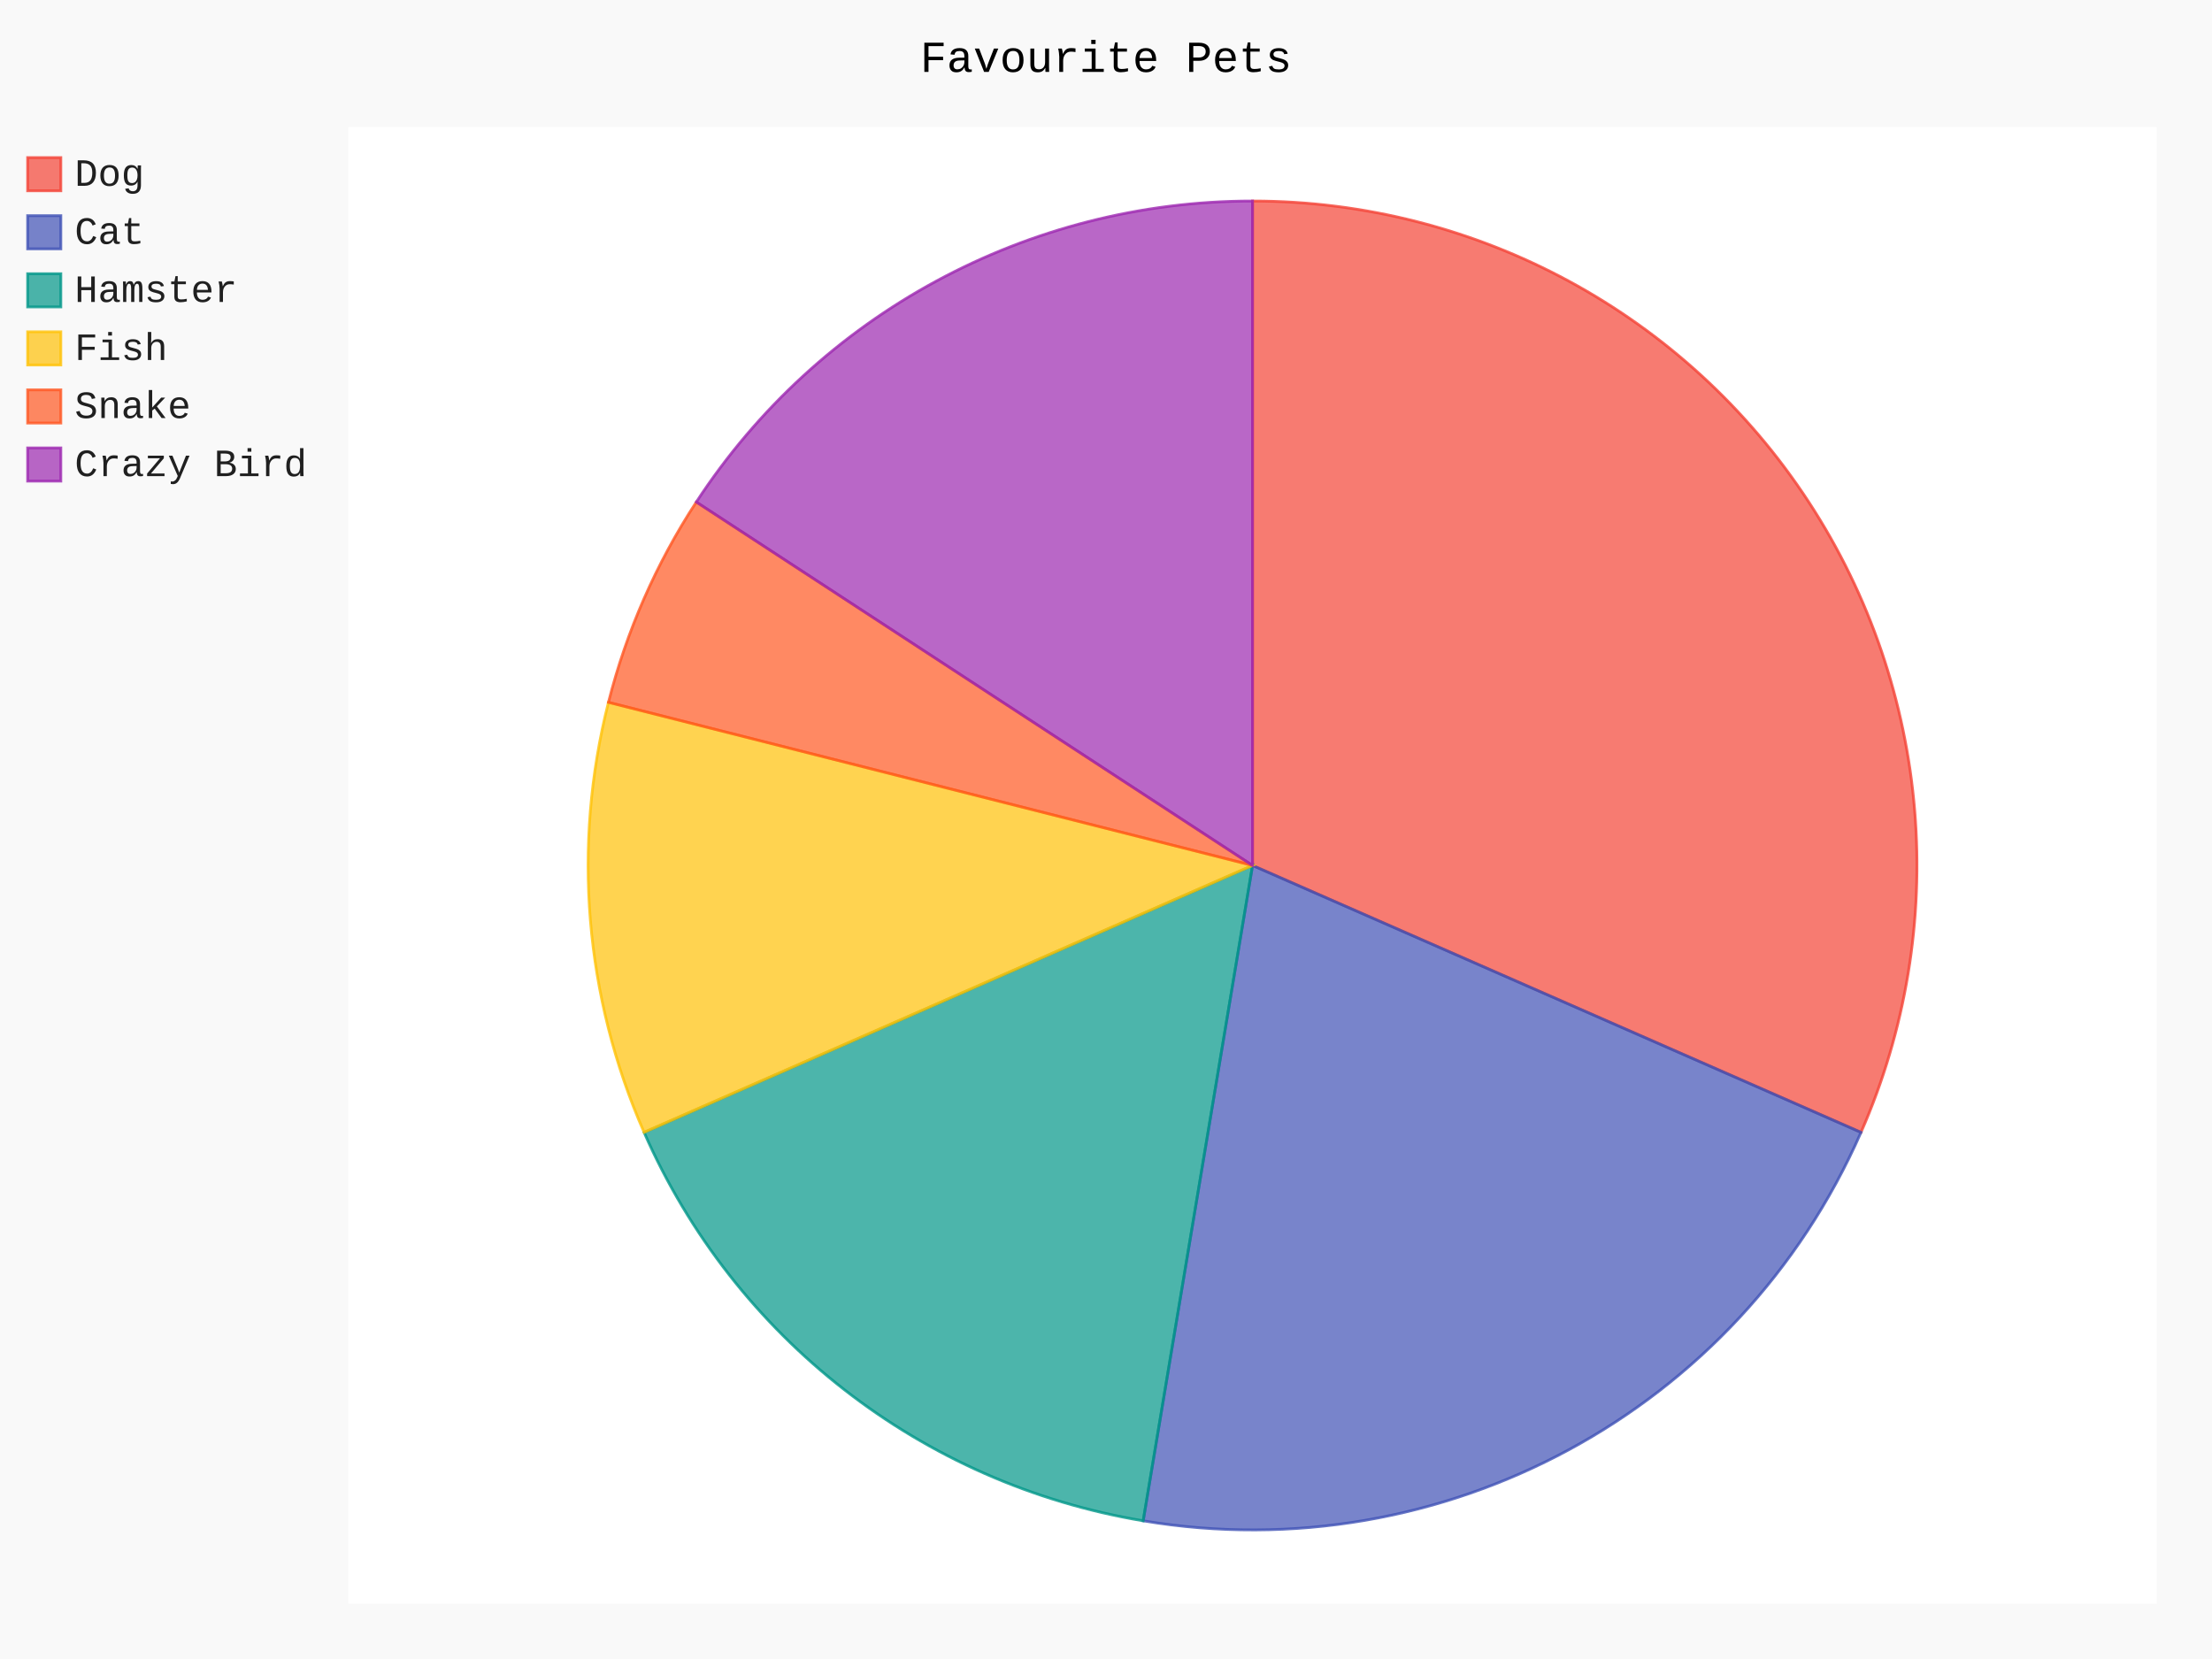
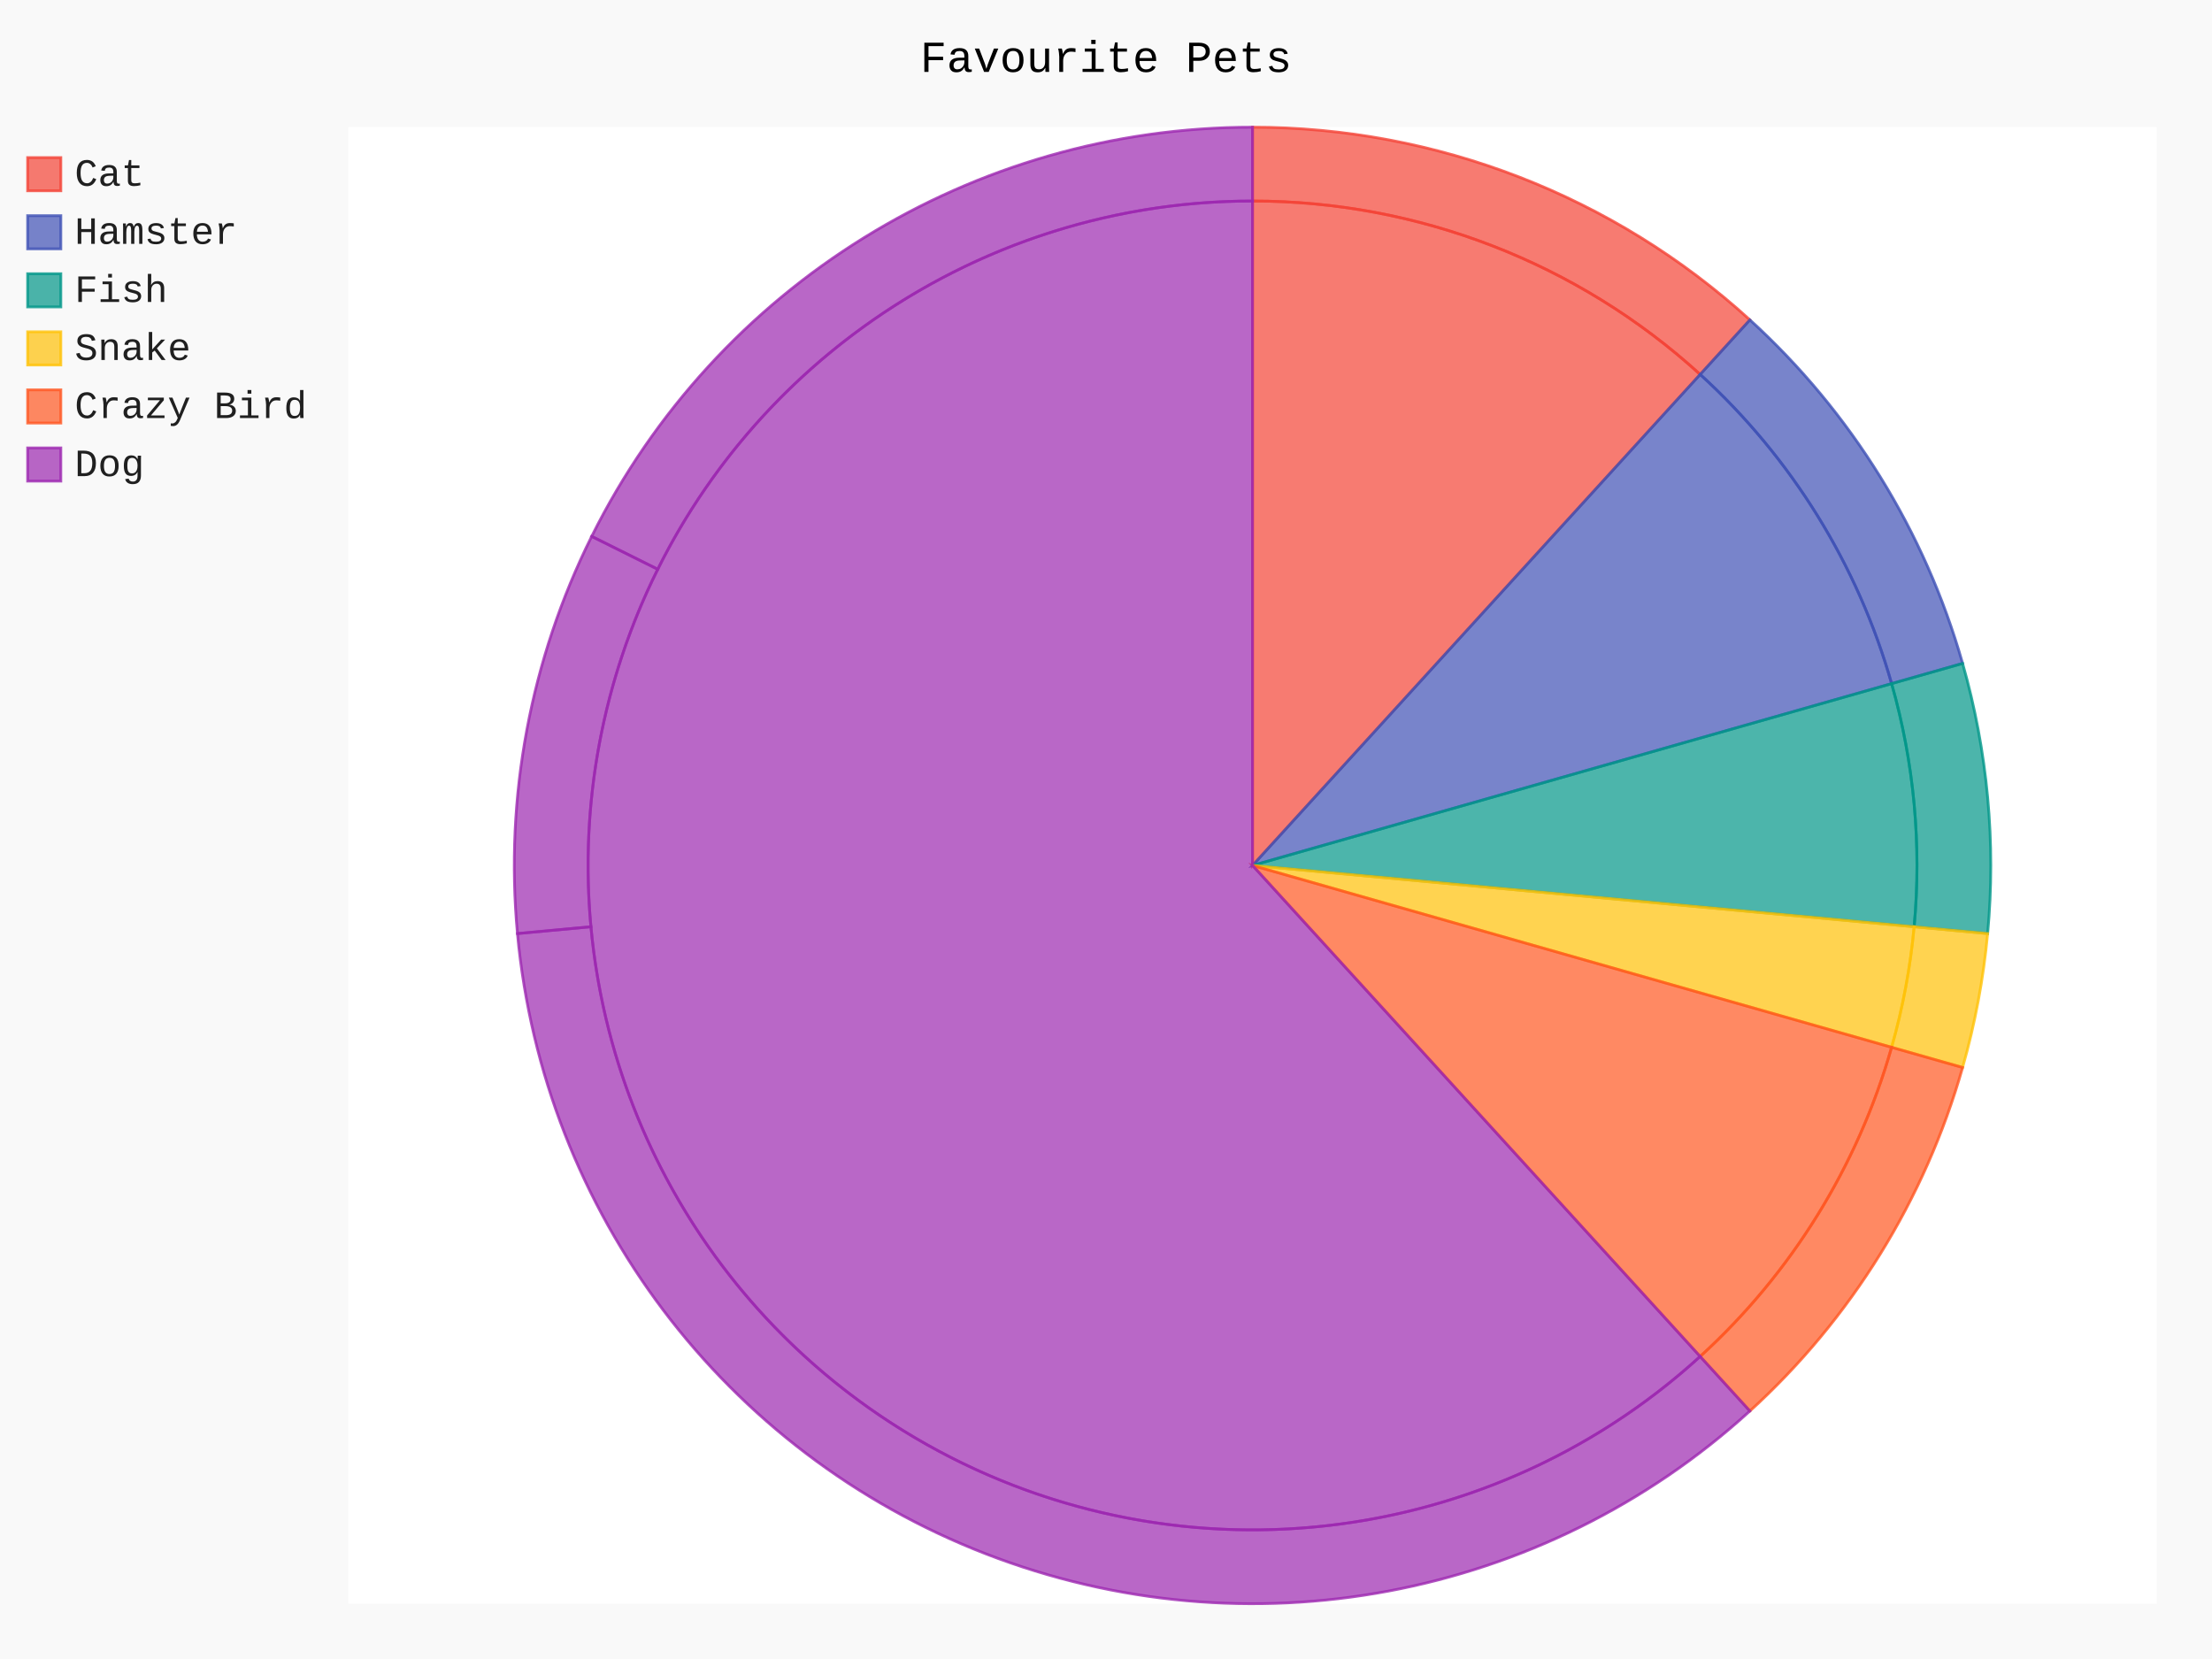
- <svg xmlns="http://www.w3.org/2000/svg" id="chart-8e88006f-5e13-41d3-9628-285e94a60672" class="pygal-chart" viewBox="0 0 800 600">
+ <svg xmlns="http://www.w3.org/2000/svg" id="chart-260445ac-8b05-45bd-8834-eae97ce82e6f" class="pygal-chart" viewBox="0 0 800 600">
  <defs>
-     <style type="text/css">#chart-8e88006f-5e13-41d3-9628-285e94a60672{-webkit-user-select:none;-webkit-font-smoothing:antialiased;font-family:Consolas,"Liberation Mono",Menlo,Courier,monospace}#chart-8e88006f-5e13-41d3-9628-285e94a60672 .title{font-family:Consolas,"Liberation Mono",Menlo,Courier,monospace;font-size:16px}#chart-8e88006f-5e13-41d3-9628-285e94a60672 .legends .legend text{font-family:Consolas,"Liberation Mono",Menlo,Courier,monospace;font-size:14px}#chart-8e88006f-5e13-41d3-9628-285e94a60672 .axis text{font-family:Consolas,"Liberation Mono",Menlo,Courier,monospace;font-size:10px}#chart-8e88006f-5e13-41d3-9628-285e94a60672 .axis text.major{font-family:Consolas,"Liberation Mono",Menlo,Courier,monospace;font-size:10px}#chart-8e88006f-5e13-41d3-9628-285e94a60672 .text-overlay text.value{font-family:Consolas,"Liberation Mono",Menlo,Courier,monospace;font-size:16px}#chart-8e88006f-5e13-41d3-9628-285e94a60672 .text-overlay text.label{font-family:Consolas,"Liberation Mono",Menlo,Courier,monospace;font-size:10px}#chart-8e88006f-5e13-41d3-9628-285e94a60672 .tooltip{font-family:Consolas,"Liberation Mono",Menlo,Courier,monospace;font-size:14px}#chart-8e88006f-5e13-41d3-9628-285e94a60672 text.no_data{font-family:Consolas,"Liberation Mono",Menlo,Courier,monospace;font-size:64px}
- #chart-8e88006f-5e13-41d3-9628-285e94a60672{background-color:rgba(249,249,249,1)}#chart-8e88006f-5e13-41d3-9628-285e94a60672 path,#chart-8e88006f-5e13-41d3-9628-285e94a60672 line,#chart-8e88006f-5e13-41d3-9628-285e94a60672 rect,#chart-8e88006f-5e13-41d3-9628-285e94a60672 circle{-webkit-transition:150ms;-moz-transition:150ms;transition:150ms}#chart-8e88006f-5e13-41d3-9628-285e94a60672 .graph &gt; .background{fill:rgba(249,249,249,1)}#chart-8e88006f-5e13-41d3-9628-285e94a60672 .plot &gt; .background{fill:rgba(255,255,255,1)}#chart-8e88006f-5e13-41d3-9628-285e94a60672 .graph{fill:rgba(0,0,0,.87)}#chart-8e88006f-5e13-41d3-9628-285e94a60672 text.no_data{fill:rgba(0,0,0,1)}#chart-8e88006f-5e13-41d3-9628-285e94a60672 .title{fill:rgba(0,0,0,1)}#chart-8e88006f-5e13-41d3-9628-285e94a60672 .legends .legend text{fill:rgba(0,0,0,.87)}#chart-8e88006f-5e13-41d3-9628-285e94a60672 .legends .legend:hover text{fill:rgba(0,0,0,1)}#chart-8e88006f-5e13-41d3-9628-285e94a60672 .axis .line{stroke:rgba(0,0,0,1)}#chart-8e88006f-5e13-41d3-9628-285e94a60672 .axis .guide.line{stroke:rgba(0,0,0,.54)}#chart-8e88006f-5e13-41d3-9628-285e94a60672 .axis .major.line{stroke:rgba(0,0,0,.87)}#chart-8e88006f-5e13-41d3-9628-285e94a60672 .axis text.major{fill:rgba(0,0,0,1)}#chart-8e88006f-5e13-41d3-9628-285e94a60672 .axis.y .guides:hover .guide.line,#chart-8e88006f-5e13-41d3-9628-285e94a60672 .line-graph .axis.x .guides:hover .guide.line,#chart-8e88006f-5e13-41d3-9628-285e94a60672 .stackedline-graph .axis.x .guides:hover .guide.line,#chart-8e88006f-5e13-41d3-9628-285e94a60672 .xy-graph .axis.x .guides:hover .guide.line{stroke:rgba(0,0,0,1)}#chart-8e88006f-5e13-41d3-9628-285e94a60672 .axis .guides:hover text{fill:rgba(0,0,0,1)}#chart-8e88006f-5e13-41d3-9628-285e94a60672 .reactive{fill-opacity:.7;stroke-opacity:.8}#chart-8e88006f-5e13-41d3-9628-285e94a60672 .ci{stroke:rgba(0,0,0,.87)}#chart-8e88006f-5e13-41d3-9628-285e94a60672 .reactive.active,#chart-8e88006f-5e13-41d3-9628-285e94a60672 .active .reactive{fill-opacity:.8;stroke-opacity:.9;stroke-width:4}#chart-8e88006f-5e13-41d3-9628-285e94a60672 .ci .reactive.active{stroke-width:1.5}#chart-8e88006f-5e13-41d3-9628-285e94a60672 .series text{fill:rgba(0,0,0,1)}#chart-8e88006f-5e13-41d3-9628-285e94a60672 .tooltip rect{fill:rgba(255,255,255,1);stroke:rgba(0,0,0,1);-webkit-transition:opacity 150ms;-moz-transition:opacity 150ms;transition:opacity 150ms}#chart-8e88006f-5e13-41d3-9628-285e94a60672 .tooltip .label{fill:rgba(0,0,0,.87)}#chart-8e88006f-5e13-41d3-9628-285e94a60672 .tooltip .label{fill:rgba(0,0,0,.87)}#chart-8e88006f-5e13-41d3-9628-285e94a60672 .tooltip .legend{font-size:.8em;fill:rgba(0,0,0,.54)}#chart-8e88006f-5e13-41d3-9628-285e94a60672 .tooltip .x_label{font-size:.6em;fill:rgba(0,0,0,1)}#chart-8e88006f-5e13-41d3-9628-285e94a60672 .tooltip .xlink{font-size:.5em;text-decoration:underline}#chart-8e88006f-5e13-41d3-9628-285e94a60672 .tooltip .value{font-size:1.5em}#chart-8e88006f-5e13-41d3-9628-285e94a60672 .bound{font-size:.5em}#chart-8e88006f-5e13-41d3-9628-285e94a60672 .max-value{font-size:.75em;fill:rgba(0,0,0,.54)}#chart-8e88006f-5e13-41d3-9628-285e94a60672 .map-element{fill:rgba(255,255,255,1);stroke:rgba(0,0,0,.54) !important}#chart-8e88006f-5e13-41d3-9628-285e94a60672 .map-element .reactive{fill-opacity:inherit;stroke-opacity:inherit}#chart-8e88006f-5e13-41d3-9628-285e94a60672 .color-0,#chart-8e88006f-5e13-41d3-9628-285e94a60672 .color-0 a:visited{stroke:#F44336;fill:#F44336}#chart-8e88006f-5e13-41d3-9628-285e94a60672 .color-1,#chart-8e88006f-5e13-41d3-9628-285e94a60672 .color-1 a:visited{stroke:#3F51B5;fill:#3F51B5}#chart-8e88006f-5e13-41d3-9628-285e94a60672 .color-2,#chart-8e88006f-5e13-41d3-9628-285e94a60672 .color-2 a:visited{stroke:#009688;fill:#009688}#chart-8e88006f-5e13-41d3-9628-285e94a60672 .color-3,#chart-8e88006f-5e13-41d3-9628-285e94a60672 .color-3 a:visited{stroke:#FFC107;fill:#FFC107}#chart-8e88006f-5e13-41d3-9628-285e94a60672 .color-4,#chart-8e88006f-5e13-41d3-9628-285e94a60672 .color-4 a:visited{stroke:#FF5722;fill:#FF5722}#chart-8e88006f-5e13-41d3-9628-285e94a60672 .color-5,#chart-8e88006f-5e13-41d3-9628-285e94a60672 .color-5 a:visited{stroke:#9C27B0;fill:#9C27B0}#chart-8e88006f-5e13-41d3-9628-285e94a60672 .text-overlay .color-0 text{fill:black}#chart-8e88006f-5e13-41d3-9628-285e94a60672 .text-overlay .color-1 text{fill:black}#chart-8e88006f-5e13-41d3-9628-285e94a60672 .text-overlay .color-2 text{fill:black}#chart-8e88006f-5e13-41d3-9628-285e94a60672 .text-overlay .color-3 text{fill:black}#chart-8e88006f-5e13-41d3-9628-285e94a60672 .text-overlay .color-4 text{fill:black}#chart-8e88006f-5e13-41d3-9628-285e94a60672 .text-overlay .color-5 text{fill:black}
- #chart-8e88006f-5e13-41d3-9628-285e94a60672 text.no_data{text-anchor:middle}#chart-8e88006f-5e13-41d3-9628-285e94a60672 .guide.line{fill:none}#chart-8e88006f-5e13-41d3-9628-285e94a60672 .centered{text-anchor:middle}#chart-8e88006f-5e13-41d3-9628-285e94a60672 .title{text-anchor:middle}#chart-8e88006f-5e13-41d3-9628-285e94a60672 .legends .legend text{fill-opacity:1}#chart-8e88006f-5e13-41d3-9628-285e94a60672 .axis.x text{text-anchor:middle}#chart-8e88006f-5e13-41d3-9628-285e94a60672 .axis.x:not(.web) text[transform]{text-anchor:start}#chart-8e88006f-5e13-41d3-9628-285e94a60672 .axis.x:not(.web) text[transform].backwards{text-anchor:end}#chart-8e88006f-5e13-41d3-9628-285e94a60672 .axis.y text{text-anchor:end}#chart-8e88006f-5e13-41d3-9628-285e94a60672 .axis.y text[transform].backwards{text-anchor:start}#chart-8e88006f-5e13-41d3-9628-285e94a60672 .axis.y2 text{text-anchor:start}#chart-8e88006f-5e13-41d3-9628-285e94a60672 .axis.y2 text[transform].backwards{text-anchor:end}#chart-8e88006f-5e13-41d3-9628-285e94a60672 .axis .guide.line{stroke-dasharray:4,4}#chart-8e88006f-5e13-41d3-9628-285e94a60672 .axis .major.guide.line{stroke-dasharray:6,6}#chart-8e88006f-5e13-41d3-9628-285e94a60672 .horizontal .axis.y .guide.line,#chart-8e88006f-5e13-41d3-9628-285e94a60672 .horizontal .axis.y2 .guide.line,#chart-8e88006f-5e13-41d3-9628-285e94a60672 .vertical .axis.x .guide.line{opacity:0}#chart-8e88006f-5e13-41d3-9628-285e94a60672 .horizontal .axis.always_show .guide.line,#chart-8e88006f-5e13-41d3-9628-285e94a60672 .vertical .axis.always_show .guide.line{opacity:1 !important}#chart-8e88006f-5e13-41d3-9628-285e94a60672 .axis.y .guides:hover .guide.line,#chart-8e88006f-5e13-41d3-9628-285e94a60672 .axis.y2 .guides:hover .guide.line,#chart-8e88006f-5e13-41d3-9628-285e94a60672 .axis.x .guides:hover .guide.line{opacity:1}#chart-8e88006f-5e13-41d3-9628-285e94a60672 .axis .guides:hover text{opacity:1}#chart-8e88006f-5e13-41d3-9628-285e94a60672 .nofill{fill:none}#chart-8e88006f-5e13-41d3-9628-285e94a60672 .subtle-fill{fill-opacity:.2}#chart-8e88006f-5e13-41d3-9628-285e94a60672 .dot{stroke-width:1px;fill-opacity:1}#chart-8e88006f-5e13-41d3-9628-285e94a60672 .dot.active{stroke-width:5px}#chart-8e88006f-5e13-41d3-9628-285e94a60672 .dot.negative{fill:transparent}#chart-8e88006f-5e13-41d3-9628-285e94a60672 text,#chart-8e88006f-5e13-41d3-9628-285e94a60672 tspan{stroke:none !important}#chart-8e88006f-5e13-41d3-9628-285e94a60672 .series text.active{opacity:1}#chart-8e88006f-5e13-41d3-9628-285e94a60672 .tooltip rect{fill-opacity:.95;stroke-width:.5}#chart-8e88006f-5e13-41d3-9628-285e94a60672 .tooltip text{fill-opacity:1}#chart-8e88006f-5e13-41d3-9628-285e94a60672 .showable{visibility:hidden}#chart-8e88006f-5e13-41d3-9628-285e94a60672 .showable.shown{visibility:visible}#chart-8e88006f-5e13-41d3-9628-285e94a60672 .gauge-background{fill:rgba(229,229,229,1);stroke:none}#chart-8e88006f-5e13-41d3-9628-285e94a60672 .bg-lines{stroke:rgba(249,249,249,1);stroke-width:2px}</style>
+     <style type="text/css">#chart-260445ac-8b05-45bd-8834-eae97ce82e6f{-webkit-user-select:none;-webkit-font-smoothing:antialiased;font-family:Consolas,"Liberation Mono",Menlo,Courier,monospace}#chart-260445ac-8b05-45bd-8834-eae97ce82e6f .title{font-family:Consolas,"Liberation Mono",Menlo,Courier,monospace;font-size:16px}#chart-260445ac-8b05-45bd-8834-eae97ce82e6f .legends .legend text{font-family:Consolas,"Liberation Mono",Menlo,Courier,monospace;font-size:14px}#chart-260445ac-8b05-45bd-8834-eae97ce82e6f .axis text{font-family:Consolas,"Liberation Mono",Menlo,Courier,monospace;font-size:10px}#chart-260445ac-8b05-45bd-8834-eae97ce82e6f .axis text.major{font-family:Consolas,"Liberation Mono",Menlo,Courier,monospace;font-size:10px}#chart-260445ac-8b05-45bd-8834-eae97ce82e6f .text-overlay text.value{font-family:Consolas,"Liberation Mono",Menlo,Courier,monospace;font-size:16px}#chart-260445ac-8b05-45bd-8834-eae97ce82e6f .text-overlay text.label{font-family:Consolas,"Liberation Mono",Menlo,Courier,monospace;font-size:10px}#chart-260445ac-8b05-45bd-8834-eae97ce82e6f .tooltip{font-family:Consolas,"Liberation Mono",Menlo,Courier,monospace;font-size:14px}#chart-260445ac-8b05-45bd-8834-eae97ce82e6f text.no_data{font-family:Consolas,"Liberation Mono",Menlo,Courier,monospace;font-size:64px}
+ #chart-260445ac-8b05-45bd-8834-eae97ce82e6f{background-color:rgba(249,249,249,1)}#chart-260445ac-8b05-45bd-8834-eae97ce82e6f path,#chart-260445ac-8b05-45bd-8834-eae97ce82e6f line,#chart-260445ac-8b05-45bd-8834-eae97ce82e6f rect,#chart-260445ac-8b05-45bd-8834-eae97ce82e6f circle{-webkit-transition:150ms;-moz-transition:150ms;transition:150ms}#chart-260445ac-8b05-45bd-8834-eae97ce82e6f .graph &gt; .background{fill:rgba(249,249,249,1)}#chart-260445ac-8b05-45bd-8834-eae97ce82e6f .plot &gt; .background{fill:rgba(255,255,255,1)}#chart-260445ac-8b05-45bd-8834-eae97ce82e6f .graph{fill:rgba(0,0,0,.87)}#chart-260445ac-8b05-45bd-8834-eae97ce82e6f text.no_data{fill:rgba(0,0,0,1)}#chart-260445ac-8b05-45bd-8834-eae97ce82e6f .title{fill:rgba(0,0,0,1)}#chart-260445ac-8b05-45bd-8834-eae97ce82e6f .legends .legend text{fill:rgba(0,0,0,.87)}#chart-260445ac-8b05-45bd-8834-eae97ce82e6f .legends .legend:hover text{fill:rgba(0,0,0,1)}#chart-260445ac-8b05-45bd-8834-eae97ce82e6f .axis .line{stroke:rgba(0,0,0,1)}#chart-260445ac-8b05-45bd-8834-eae97ce82e6f .axis .guide.line{stroke:rgba(0,0,0,.54)}#chart-260445ac-8b05-45bd-8834-eae97ce82e6f .axis .major.line{stroke:rgba(0,0,0,.87)}#chart-260445ac-8b05-45bd-8834-eae97ce82e6f .axis text.major{fill:rgba(0,0,0,1)}#chart-260445ac-8b05-45bd-8834-eae97ce82e6f .axis.y .guides:hover .guide.line,#chart-260445ac-8b05-45bd-8834-eae97ce82e6f .line-graph .axis.x .guides:hover .guide.line,#chart-260445ac-8b05-45bd-8834-eae97ce82e6f .stackedline-graph .axis.x .guides:hover .guide.line,#chart-260445ac-8b05-45bd-8834-eae97ce82e6f .xy-graph .axis.x .guides:hover .guide.line{stroke:rgba(0,0,0,1)}#chart-260445ac-8b05-45bd-8834-eae97ce82e6f .axis .guides:hover text{fill:rgba(0,0,0,1)}#chart-260445ac-8b05-45bd-8834-eae97ce82e6f .reactive{fill-opacity:.7;stroke-opacity:.8}#chart-260445ac-8b05-45bd-8834-eae97ce82e6f .ci{stroke:rgba(0,0,0,.87)}#chart-260445ac-8b05-45bd-8834-eae97ce82e6f .reactive.active,#chart-260445ac-8b05-45bd-8834-eae97ce82e6f .active .reactive{fill-opacity:.8;stroke-opacity:.9;stroke-width:4}#chart-260445ac-8b05-45bd-8834-eae97ce82e6f .ci .reactive.active{stroke-width:1.5}#chart-260445ac-8b05-45bd-8834-eae97ce82e6f .series text{fill:rgba(0,0,0,1)}#chart-260445ac-8b05-45bd-8834-eae97ce82e6f .tooltip rect{fill:rgba(255,255,255,1);stroke:rgba(0,0,0,1);-webkit-transition:opacity 150ms;-moz-transition:opacity 150ms;transition:opacity 150ms}#chart-260445ac-8b05-45bd-8834-eae97ce82e6f .tooltip .label{fill:rgba(0,0,0,.87)}#chart-260445ac-8b05-45bd-8834-eae97ce82e6f .tooltip .label{fill:rgba(0,0,0,.87)}#chart-260445ac-8b05-45bd-8834-eae97ce82e6f .tooltip .legend{font-size:.8em;fill:rgba(0,0,0,.54)}#chart-260445ac-8b05-45bd-8834-eae97ce82e6f .tooltip .x_label{font-size:.6em;fill:rgba(0,0,0,1)}#chart-260445ac-8b05-45bd-8834-eae97ce82e6f .tooltip .xlink{font-size:.5em;text-decoration:underline}#chart-260445ac-8b05-45bd-8834-eae97ce82e6f .tooltip .value{font-size:1.5em}#chart-260445ac-8b05-45bd-8834-eae97ce82e6f .bound{font-size:.5em}#chart-260445ac-8b05-45bd-8834-eae97ce82e6f .max-value{font-size:.75em;fill:rgba(0,0,0,.54)}#chart-260445ac-8b05-45bd-8834-eae97ce82e6f .map-element{fill:rgba(255,255,255,1);stroke:rgba(0,0,0,.54) !important}#chart-260445ac-8b05-45bd-8834-eae97ce82e6f .map-element .reactive{fill-opacity:inherit;stroke-opacity:inherit}#chart-260445ac-8b05-45bd-8834-eae97ce82e6f .color-0,#chart-260445ac-8b05-45bd-8834-eae97ce82e6f .color-0 a:visited{stroke:#F44336;fill:#F44336}#chart-260445ac-8b05-45bd-8834-eae97ce82e6f .color-1,#chart-260445ac-8b05-45bd-8834-eae97ce82e6f .color-1 a:visited{stroke:#3F51B5;fill:#3F51B5}#chart-260445ac-8b05-45bd-8834-eae97ce82e6f .color-2,#chart-260445ac-8b05-45bd-8834-eae97ce82e6f .color-2 a:visited{stroke:#009688;fill:#009688}#chart-260445ac-8b05-45bd-8834-eae97ce82e6f .color-3,#chart-260445ac-8b05-45bd-8834-eae97ce82e6f .color-3 a:visited{stroke:#FFC107;fill:#FFC107}#chart-260445ac-8b05-45bd-8834-eae97ce82e6f .color-4,#chart-260445ac-8b05-45bd-8834-eae97ce82e6f .color-4 a:visited{stroke:#FF5722;fill:#FF5722}#chart-260445ac-8b05-45bd-8834-eae97ce82e6f .color-5,#chart-260445ac-8b05-45bd-8834-eae97ce82e6f .color-5 a:visited{stroke:#9C27B0;fill:#9C27B0}#chart-260445ac-8b05-45bd-8834-eae97ce82e6f .text-overlay .color-0 text{fill:black}#chart-260445ac-8b05-45bd-8834-eae97ce82e6f .text-overlay .color-1 text{fill:black}#chart-260445ac-8b05-45bd-8834-eae97ce82e6f .text-overlay .color-2 text{fill:black}#chart-260445ac-8b05-45bd-8834-eae97ce82e6f .text-overlay .color-3 text{fill:black}#chart-260445ac-8b05-45bd-8834-eae97ce82e6f .text-overlay .color-4 text{fill:black}#chart-260445ac-8b05-45bd-8834-eae97ce82e6f .text-overlay .color-5 text{fill:black}
+ #chart-260445ac-8b05-45bd-8834-eae97ce82e6f text.no_data{text-anchor:middle}#chart-260445ac-8b05-45bd-8834-eae97ce82e6f .guide.line{fill:none}#chart-260445ac-8b05-45bd-8834-eae97ce82e6f .centered{text-anchor:middle}#chart-260445ac-8b05-45bd-8834-eae97ce82e6f .title{text-anchor:middle}#chart-260445ac-8b05-45bd-8834-eae97ce82e6f .legends .legend text{fill-opacity:1}#chart-260445ac-8b05-45bd-8834-eae97ce82e6f .axis.x text{text-anchor:middle}#chart-260445ac-8b05-45bd-8834-eae97ce82e6f .axis.x:not(.web) text[transform]{text-anchor:start}#chart-260445ac-8b05-45bd-8834-eae97ce82e6f .axis.x:not(.web) text[transform].backwards{text-anchor:end}#chart-260445ac-8b05-45bd-8834-eae97ce82e6f .axis.y text{text-anchor:end}#chart-260445ac-8b05-45bd-8834-eae97ce82e6f .axis.y text[transform].backwards{text-anchor:start}#chart-260445ac-8b05-45bd-8834-eae97ce82e6f .axis.y2 text{text-anchor:start}#chart-260445ac-8b05-45bd-8834-eae97ce82e6f .axis.y2 text[transform].backwards{text-anchor:end}#chart-260445ac-8b05-45bd-8834-eae97ce82e6f .axis .guide.line{stroke-dasharray:4,4}#chart-260445ac-8b05-45bd-8834-eae97ce82e6f .axis .major.guide.line{stroke-dasharray:6,6}#chart-260445ac-8b05-45bd-8834-eae97ce82e6f .horizontal .axis.y .guide.line,#chart-260445ac-8b05-45bd-8834-eae97ce82e6f .horizontal .axis.y2 .guide.line,#chart-260445ac-8b05-45bd-8834-eae97ce82e6f .vertical .axis.x .guide.line{opacity:0}#chart-260445ac-8b05-45bd-8834-eae97ce82e6f .horizontal .axis.always_show .guide.line,#chart-260445ac-8b05-45bd-8834-eae97ce82e6f .vertical .axis.always_show .guide.line{opacity:1 !important}#chart-260445ac-8b05-45bd-8834-eae97ce82e6f .axis.y .guides:hover .guide.line,#chart-260445ac-8b05-45bd-8834-eae97ce82e6f .axis.y2 .guides:hover .guide.line,#chart-260445ac-8b05-45bd-8834-eae97ce82e6f .axis.x .guides:hover .guide.line{opacity:1}#chart-260445ac-8b05-45bd-8834-eae97ce82e6f .axis .guides:hover text{opacity:1}#chart-260445ac-8b05-45bd-8834-eae97ce82e6f .nofill{fill:none}#chart-260445ac-8b05-45bd-8834-eae97ce82e6f .subtle-fill{fill-opacity:.2}#chart-260445ac-8b05-45bd-8834-eae97ce82e6f .dot{stroke-width:1px;fill-opacity:1}#chart-260445ac-8b05-45bd-8834-eae97ce82e6f .dot.active{stroke-width:5px}#chart-260445ac-8b05-45bd-8834-eae97ce82e6f .dot.negative{fill:transparent}#chart-260445ac-8b05-45bd-8834-eae97ce82e6f text,#chart-260445ac-8b05-45bd-8834-eae97ce82e6f tspan{stroke:none !important}#chart-260445ac-8b05-45bd-8834-eae97ce82e6f .series text.active{opacity:1}#chart-260445ac-8b05-45bd-8834-eae97ce82e6f .tooltip rect{fill-opacity:.95;stroke-width:.5}#chart-260445ac-8b05-45bd-8834-eae97ce82e6f .tooltip text{fill-opacity:1}#chart-260445ac-8b05-45bd-8834-eae97ce82e6f .showable{visibility:hidden}#chart-260445ac-8b05-45bd-8834-eae97ce82e6f .showable.shown{visibility:visible}#chart-260445ac-8b05-45bd-8834-eae97ce82e6f .gauge-background{fill:rgba(229,229,229,1);stroke:none}#chart-260445ac-8b05-45bd-8834-eae97ce82e6f .bg-lines{stroke:rgba(249,249,249,1);stroke-width:2px}</style>
  </defs>
  <g class="graph pie-graph vertical">
-     <rect class="background" height="600" width="800" x="0" y="0" />
-     <g class="plot" transform="translate(126, 46)">
-       <rect class="background" height="534" width="654.0" x="0" y="0" />
+     <rect x="0" y="0" width="800" height="600" class="background" />
+     <g transform="translate(126, 46)" class="plot">
+       <rect x="0" y="0" width="654.0" height="534" class="background" />
      <g class="series serie-0 color-0">
        <g class="slices">
          <g class="slice">
-             <path class="slice reactive tooltip-trigger" d="M327 26.7 A240.3 240.3 0 0 1 547.06 363.527 L327 267 A0 0 0 0 0 327 267 z" />
+             <path d="M327 0 A267 267 0 0 1 506.877 69.685 L488.889 89.416 A240.3 240.3 0 0 0 327 26.7 z" class="slice reactive tooltip-trigger" />
+           </g>
+           <g class="slice" />
+           <g class="slice" />
+           <g class="big_slice">
+             <path d="M327 26.7 A240.3 240.3 0 0 1 488.889 89.416 L327 267 A0 0 0 0 0 327 267 z" class="slice reactive tooltip-trigger" />
          </g>
        </g>
      </g>
      <g class="series serie-1 color-1">
        <g class="slices">
          <g class="slice">
-             <path class="slice reactive tooltip-trigger" d="M547.06 363.527 A240.3 240.3 0 0 1 287.448 504.023 L327 267 A0 0 0 0 0 327 267 z" />
+             <path d="M506.877 69.685 A267 267 0 0 1 583.807 193.932 L558.127 201.239 A240.3 240.3 0 0 0 488.889 89.416 z" class="slice reactive tooltip-trigger" />
+           </g>
+           <g class="slice" />
+           <g class="slice" />
+           <g class="big_slice">
+             <path d="M488.889 89.416 A240.3 240.3 0 0 1 558.127 201.239 L327 267 A0 0 0 0 0 327 267 z" class="slice reactive tooltip-trigger" />
          </g>
        </g>
      </g>
      <g class="series serie-2 color-2">
        <g class="slices">
          <g class="slice">
-             <path class="slice reactive tooltip-trigger" d="M287.448 504.023 A240.3 240.3 0 0 1 106.94 363.527 L327 267 A0 0 0 0 0 327 267 z" />
+             <path d="M583.807 193.932 A267 267 0 0 1 592.861 291.636 L566.275 289.172 A240.3 240.3 0 0 0 558.127 201.239 z" class="slice reactive tooltip-trigger" />
+           </g>
+           <g class="slice" />
+           <g class="slice" />
+           <g class="big_slice">
+             <path d="M558.127 201.239 A240.3 240.3 0 0 1 566.275 289.172 L327 267 A0 0 0 0 0 327 267 z" class="slice reactive tooltip-trigger" />
          </g>
        </g>
      </g>
      <g class="series serie-3 color-3">
        <g class="slices">
          <g class="slice">
-             <path class="slice reactive tooltip-trigger" d="M106.94 363.527 A240.3 240.3 0 0 1 94.053 208.01 L327 267 A0 0 0 0 0 327 267 z" />
+             <path d="M592.861 291.636 A267 267 0 0 1 583.807 340.068 L558.127 332.761 A240.3 240.3 0 0 0 566.275 289.172 z" class="slice reactive tooltip-trigger" />
+           </g>
+           <g class="slice" />
+           <g class="slice" />
+           <g class="big_slice">
+             <path d="M566.275 289.172 A240.3 240.3 0 0 1 558.127 332.761 L327 267 A0 0 0 0 0 327 267 z" class="slice reactive tooltip-trigger" />
          </g>
        </g>
      </g>
      <g class="series serie-4 color-4">
        <g class="slices">
          <g class="slice">
-             <path class="slice reactive tooltip-trigger" d="M94.053 208.01 A240.3 240.3 0 0 1 125.829 135.568 L327 267 A0 0 0 0 0 327 267 z" />
+             <path d="M583.807 340.068 A267 267 0 0 1 506.877 464.315 L488.889 444.584 A240.3 240.3 0 0 0 558.127 332.761 z" class="slice reactive tooltip-trigger" />
+           </g>
+           <g class="slice" />
+           <g class="slice" />
+           <g class="big_slice">
+             <path d="M558.127 332.761 A240.3 240.3 0 0 1 488.889 444.584 L327 267 A0 0 0 0 0 327 267 z" class="slice reactive tooltip-trigger" />
          </g>
        </g>
      </g>
      <g class="series serie-5 color-5">
        <g class="slices">
          <g class="slice">
-             <path class="slice reactive tooltip-trigger" d="M125.829 135.568 A240.3 240.3 0 0 1 327 26.7 L327 267 A0 0 0 0 0 327 267 z" />
+             <path d="M506.877 464.315 A267 267 0 0 1 61.139 291.636 L87.725 289.172 A240.3 240.3 0 0 0 488.889 444.584 z" class="slice reactive tooltip-trigger" />
+           </g>
+           <g class="slice">
+             <path d="M61.139 291.636 A267 267 0 0 1 87.991 147.988 L111.892 159.889 A240.3 240.3 0 0 0 87.725 289.172 z" class="slice reactive tooltip-trigger" />
+           </g>
+           <g class="slice">
+             <path d="M87.991 147.988 A267 267 0 0 1 327 0 L327 26.7 A240.3 240.3 0 0 0 111.892 159.889 z" class="slice reactive tooltip-trigger" />
+           </g>
+           <g class="big_slice">
+             <path d="M488.889 444.584 A240.3 240.3 0 1 1 327 26.7 L327 267 A0 0 0 1 0 327 267 z" class="slice reactive tooltip-trigger" />
          </g>
        </g>
      </g>
    </g>
    <g class="titles">
-       <text class="title plot_title" x="400.0" y="26">Favourite Pets</text>
+       <text x="400.0" y="26" class="title plot_title">Favourite Pets</text>
    </g>
-     <g class="plot overlay" transform="translate(126, 46)">
+     <g transform="translate(126, 46)" class="plot overlay">
      <g class="series serie-0 color-0" />
      <g class="series serie-1 color-1" />
      <g class="series serie-2 color-2" />
      <g class="series serie-3 color-3" />
      <g class="series serie-4 color-4" />
      <g class="series serie-5 color-5" />
    </g>
-     <g class="plot text-overlay" transform="translate(126, 46)">
+     <g transform="translate(126, 46)" class="plot text-overlay">
      <g class="series serie-0 color-0" />
      <g class="series serie-1 color-1" />
      <g class="series serie-2 color-2" />
      <g class="series serie-3 color-3" />
      <g class="series serie-4 color-4" />
      <g class="series serie-5 color-5" />
    </g>
-     <g class="plot tooltip-overlay" transform="translate(126, 46)">
-       <g class="tooltip" style="opacity: 0" transform="translate(0 0)">
-         <rect class="tooltip-box" height="0" rx="0" ry="0" width="0" />
+     <g transform="translate(126, 46)" class="plot tooltip-overlay">
+       <g transform="translate(0 0)" style="opacity: 0" class="tooltip">
+         <rect rx="0" ry="0" width="0" height="0" class="tooltip-box" />
        <g class="text" />
      </g>
    </g>
-     <g class="legends" transform="translate(10, 56)">
-       <g class="legend reactive activate-serie" id="activate-serie-0">
-         <rect class="color-0 reactive" height="12" width="12" x="0.0" y="1.0" />
-         <text x="17.0" y="11.2">Dog</text>
+     <g transform="translate(10, 56)" class="legends">
+       <g id="activate-serie-0" class="legend reactive activate-serie">
+         <rect x="0.0" y="1.0" width="12" height="12" class="color-0 reactive" />
+         <text x="17.0" y="11.2">Cat</text>
      </g>
-       <g class="legend reactive activate-serie" id="activate-serie-1">
-         <rect class="color-1 reactive" height="12" width="12" x="0.0" y="22.0" />
-         <text x="17.0" y="32.2">Cat</text>
+       <g id="activate-serie-1" class="legend reactive activate-serie">
+         <rect x="0.0" y="22.0" width="12" height="12" class="color-1 reactive" />
+         <text x="17.0" y="32.2">Hamster</text>
      </g>
-       <g class="legend reactive activate-serie" id="activate-serie-2">
-         <rect class="color-2 reactive" height="12" width="12" x="0.0" y="43.0" />
-         <text x="17.0" y="53.2">Hamster</text>
+       <g id="activate-serie-2" class="legend reactive activate-serie">
+         <rect x="0.0" y="43.0" width="12" height="12" class="color-2 reactive" />
+         <text x="17.0" y="53.2">Fish</text>
      </g>
-       <g class="legend reactive activate-serie" id="activate-serie-3">
-         <rect class="color-3 reactive" height="12" width="12" x="0.0" y="64.0" />
-         <text x="17.0" y="74.2">Fish</text>
+       <g id="activate-serie-3" class="legend reactive activate-serie">
+         <rect x="0.0" y="64.0" width="12" height="12" class="color-3 reactive" />
+         <text x="17.0" y="74.2">Snake</text>
      </g>
-       <g class="legend reactive activate-serie" id="activate-serie-4">
-         <rect class="color-4 reactive" height="12" width="12" x="0.0" y="85.0" />
-         <text x="17.0" y="95.2">Snake</text>
+       <g id="activate-serie-4" class="legend reactive activate-serie">
+         <rect x="0.0" y="85.0" width="12" height="12" class="color-4 reactive" />
+         <text x="17.0" y="95.2">Crazy Bird</text>
      </g>
-       <g class="legend reactive activate-serie" id="activate-serie-5">
-         <rect class="color-5 reactive" height="12" width="12" x="0.0" y="106.0" />
-         <text x="17.0" y="116.2">Crazy Bird</text>
+       <g id="activate-serie-5" class="legend reactive activate-serie">
+         <rect x="0.0" y="106.0" width="12" height="12" class="color-5 reactive" />
+         <text x="17.0" y="116.2">Dog</text>
      </g>
    </g>
-     <g class="legends" transform="translate(790, 56)" />
+     <g transform="translate(790, 56)" class="legends" />
  </g>
</svg>
